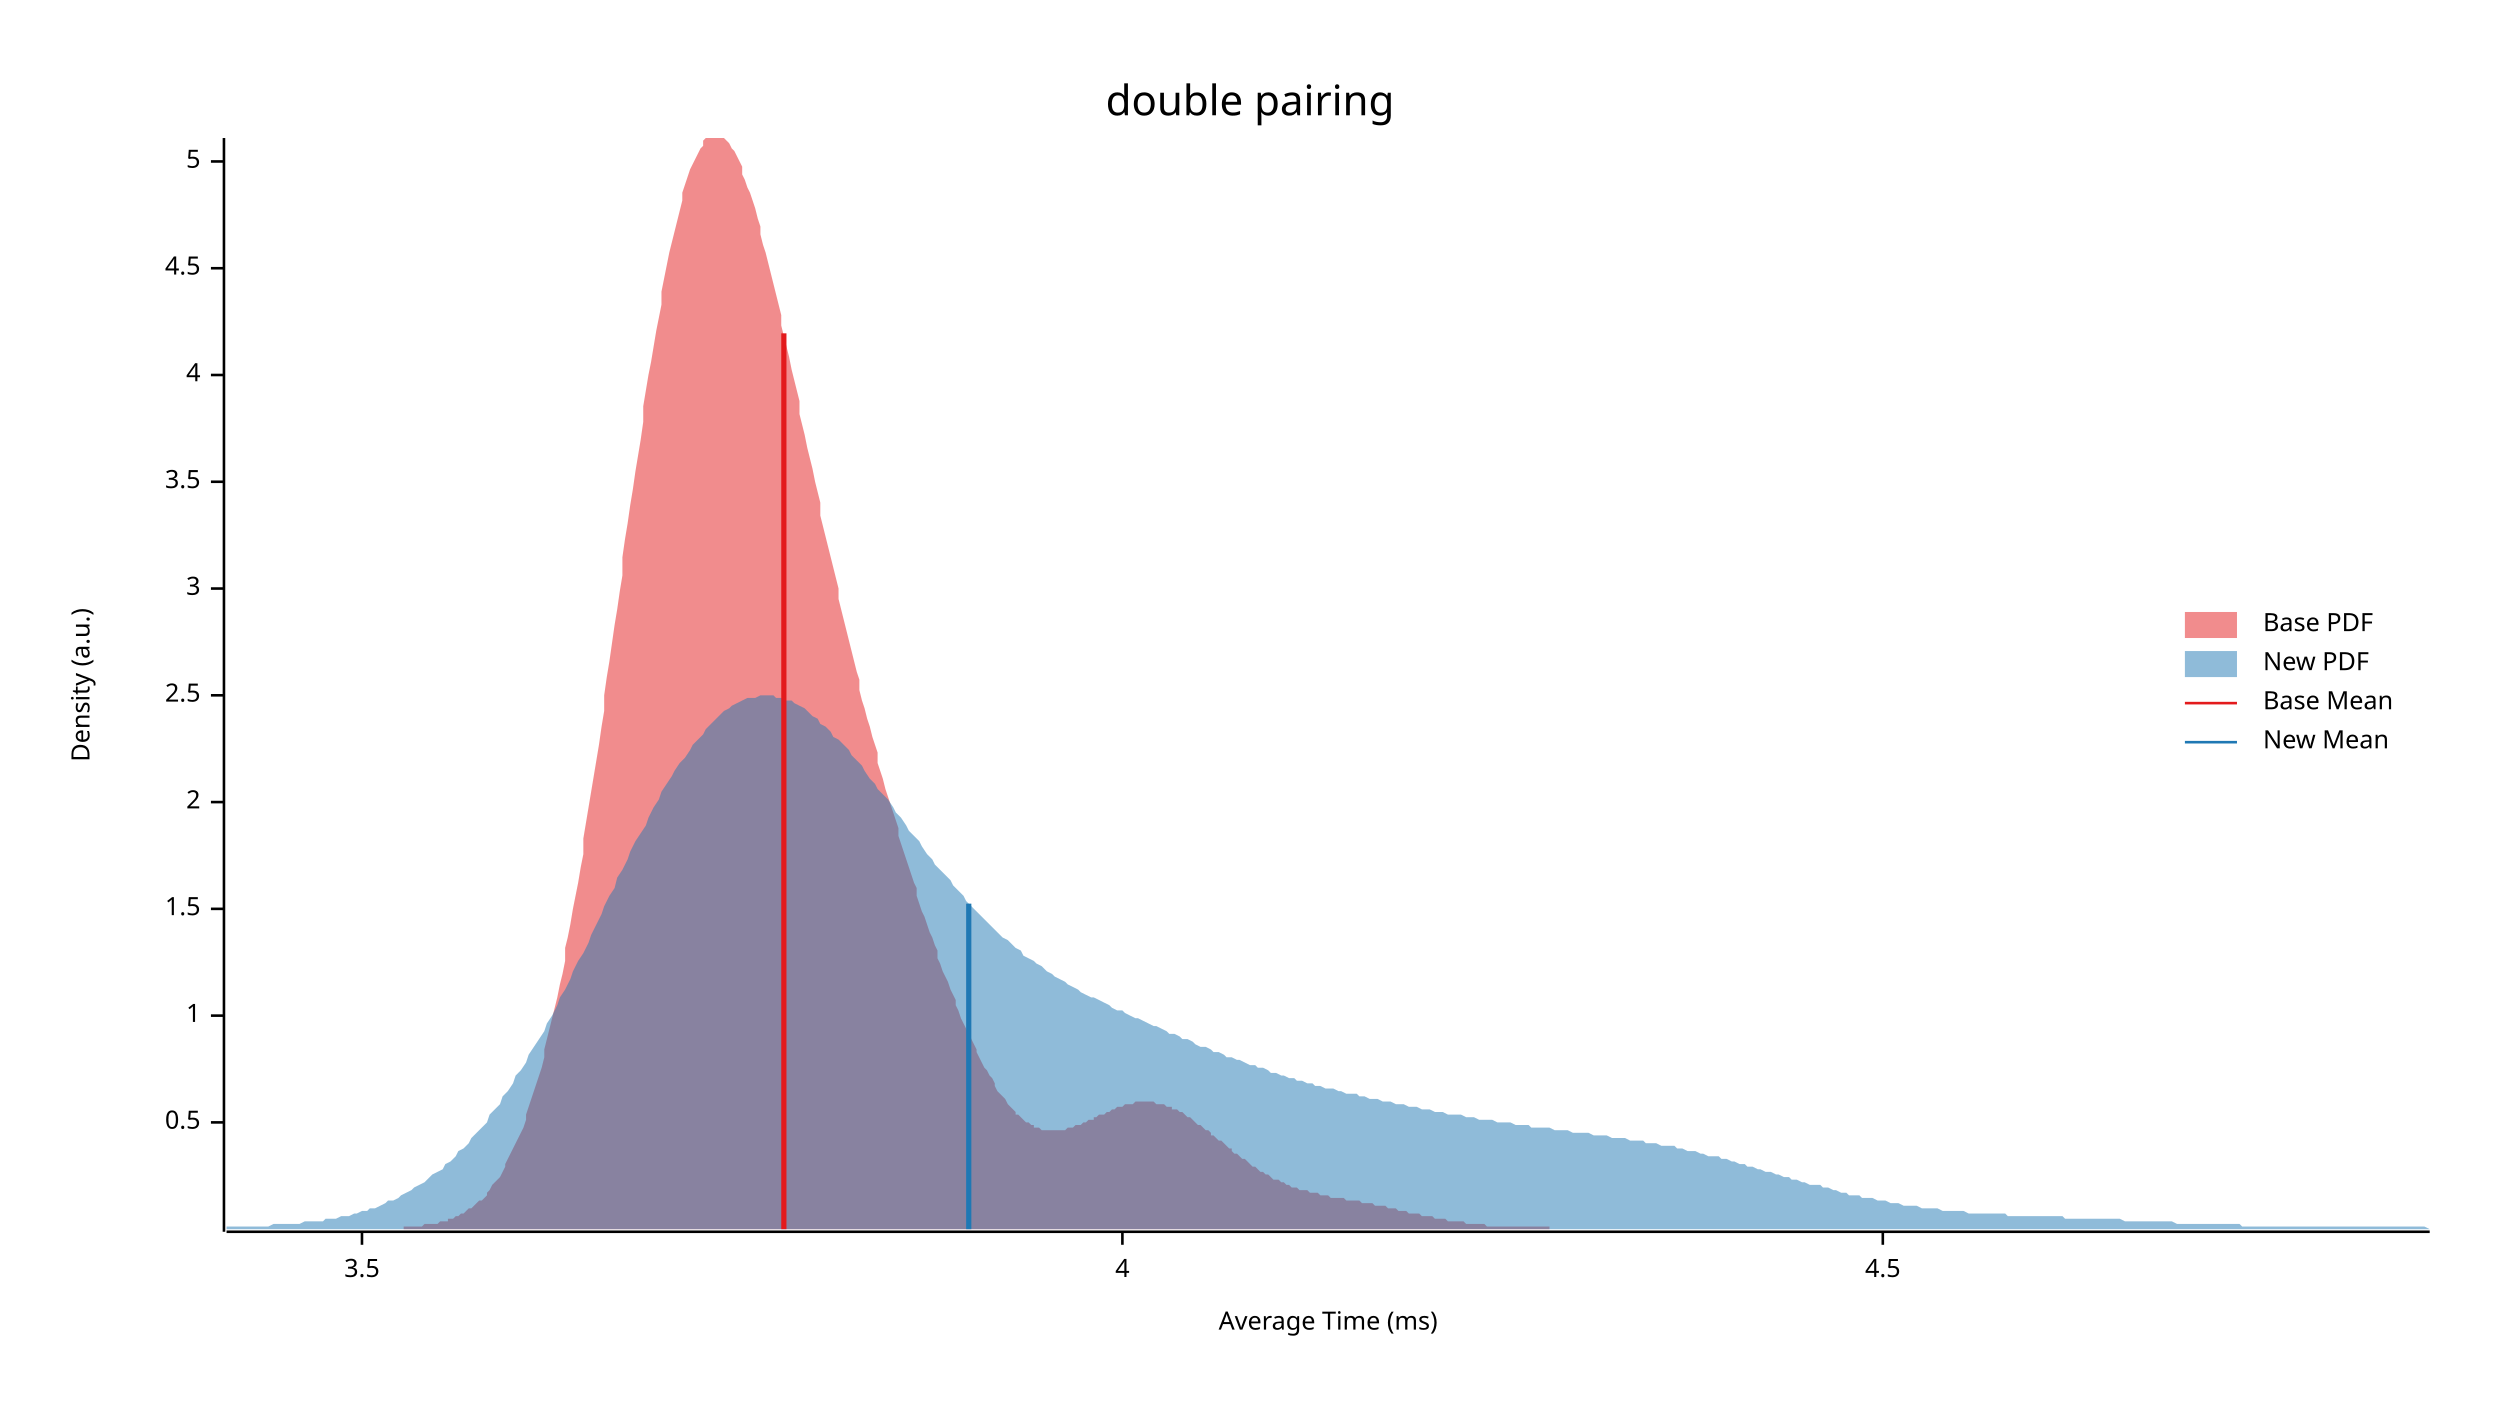
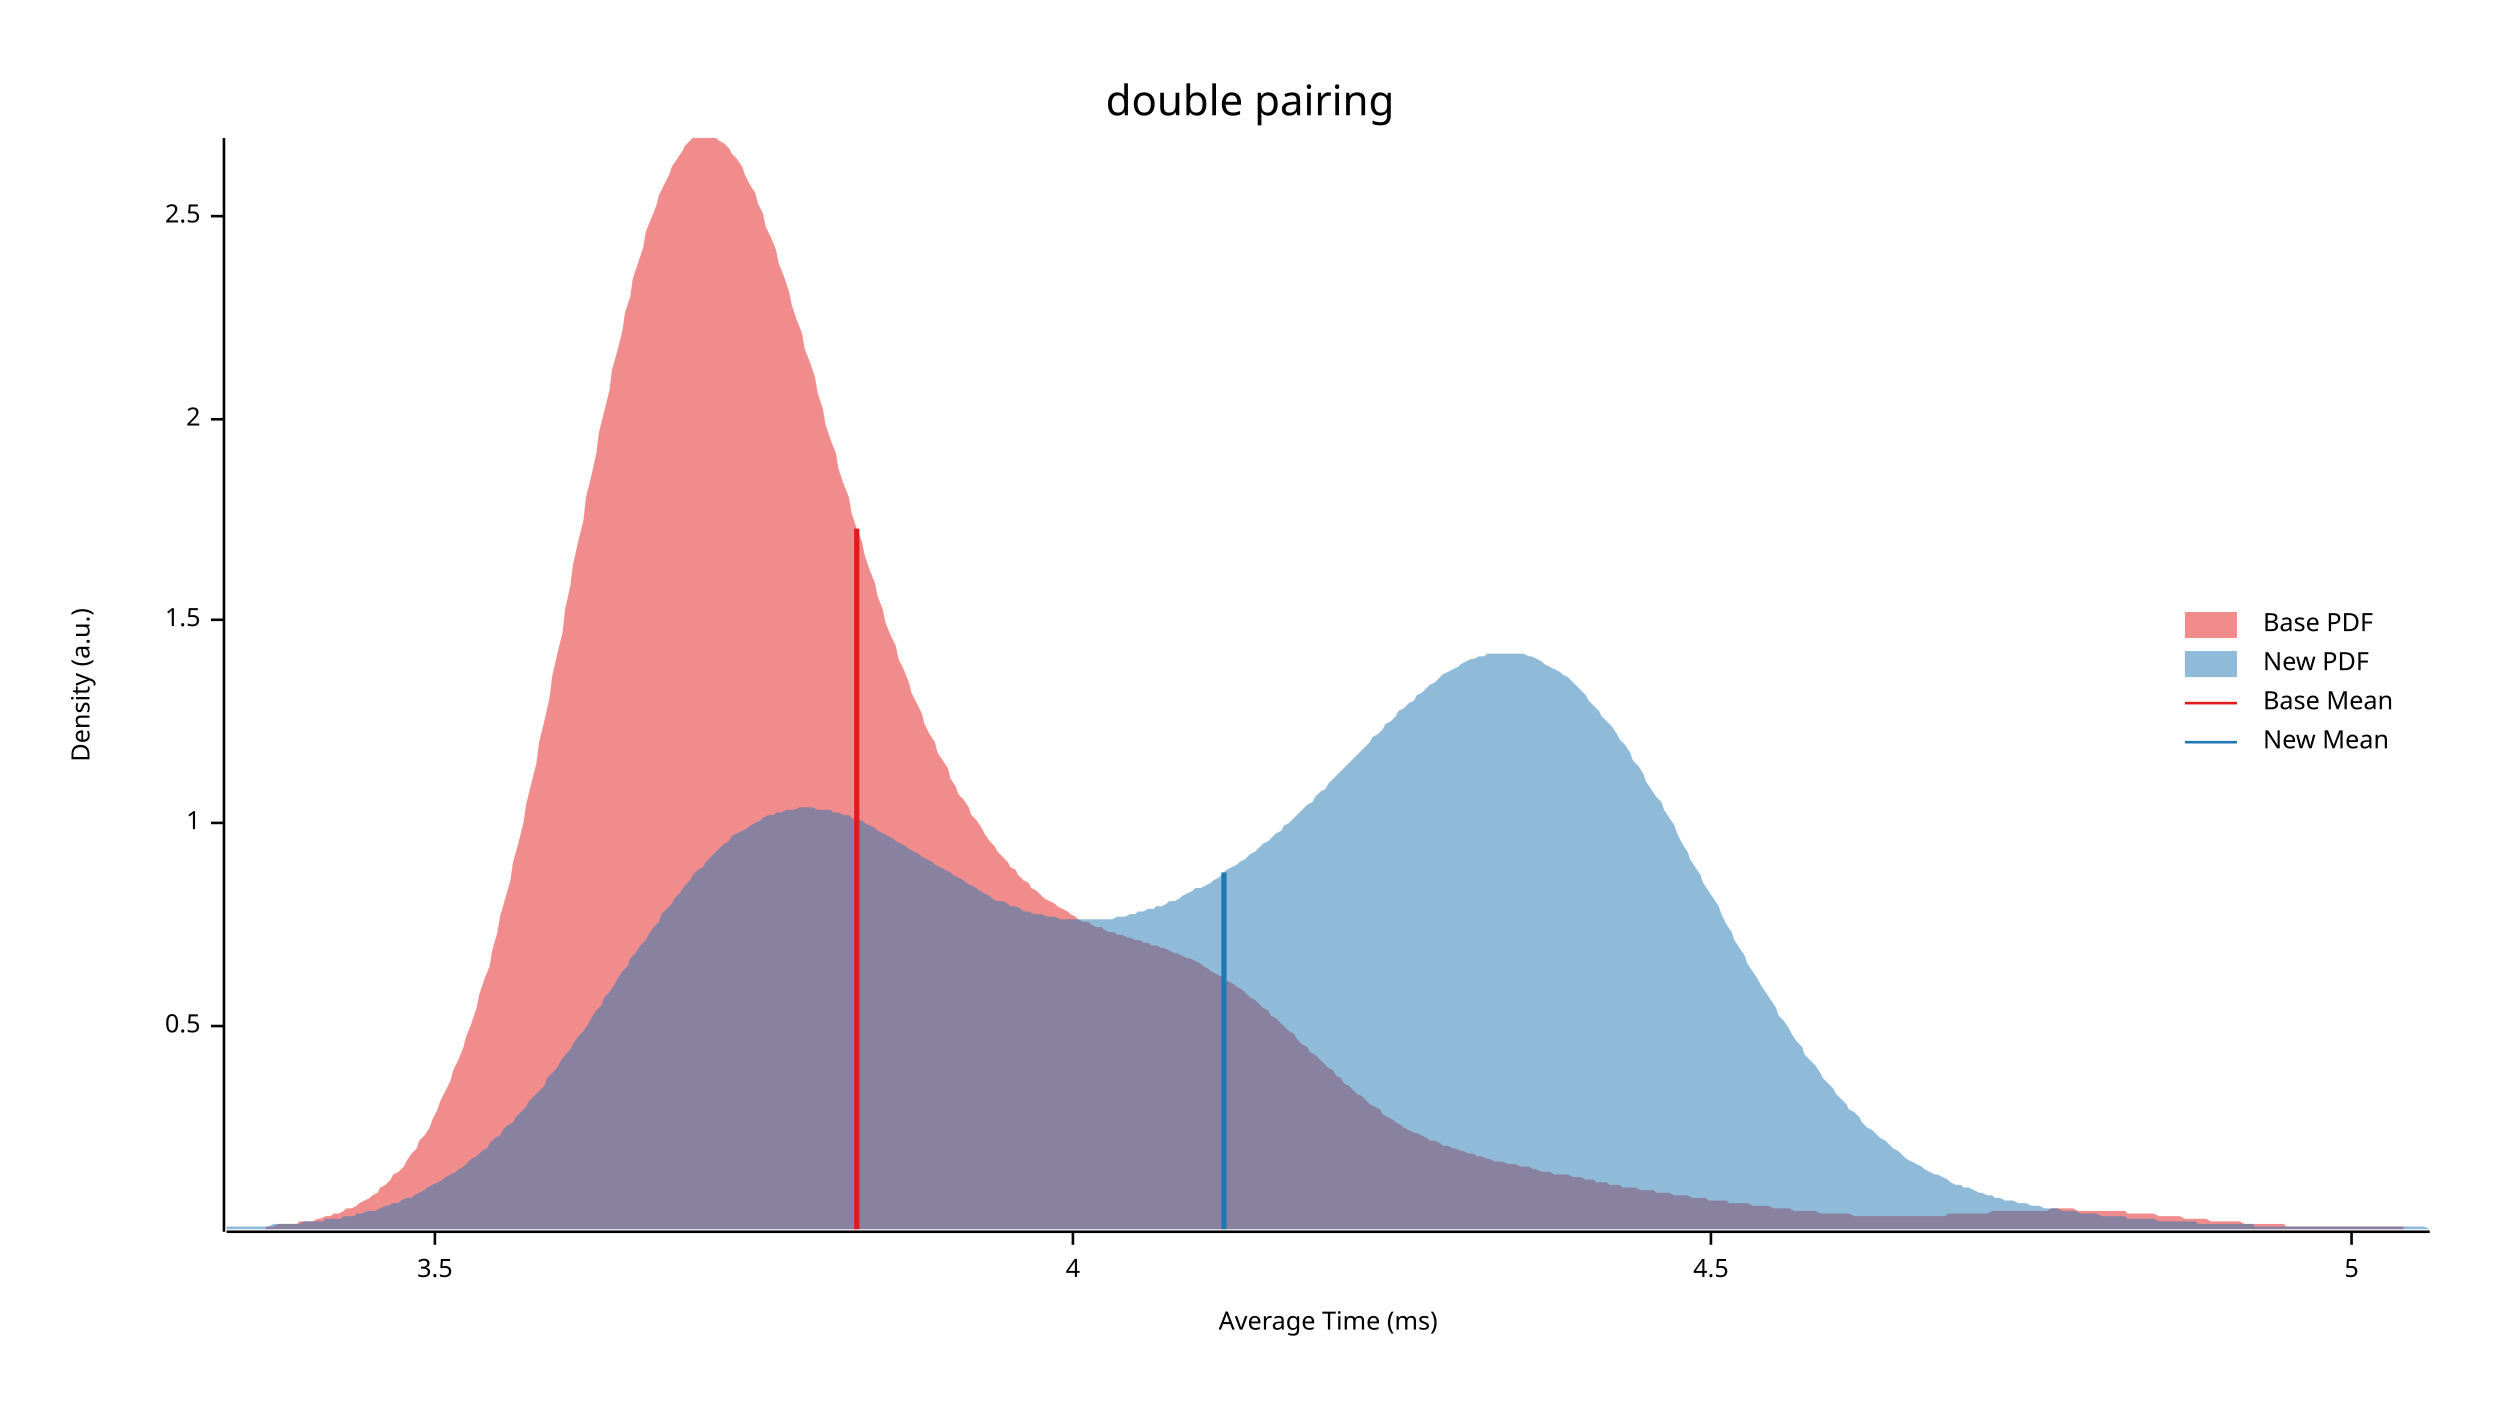
<svg xmlns="http://www.w3.org/2000/svg" width="960" height="540" viewBox="0 0 960 540">
  <text x="480" y="32" dy="0.76em" text-anchor="middle" font-family="sans-serif" font-size="16.129" opacity="1" fill="#000000">
double pairing
</text>
  <text x="27" y="263" dy="0.76em" text-anchor="middle" font-family="sans-serif" font-size="9.677" opacity="1" fill="#000000" transform="rotate(270, 27, 263)">
Density (a.u.)
</text>
  <text x="510" y="513" dy="-0.5ex" text-anchor="middle" font-family="sans-serif" font-size="9.677" opacity="1" fill="#000000">
Average Time (ms)
</text>
  <polyline fill="none" opacity="1" stroke="#000000" stroke-width="1" points="86,53 86,473 " />
-   <text x="77" y="431" dy="0.5ex" text-anchor="end" font-family="sans-serif" font-size="9.677" opacity="1" fill="#000000">
+   <text x="77" y="394" dy="0.5ex" text-anchor="end" font-family="sans-serif" font-size="9.677" opacity="1" fill="#000000">
0.5
</text>
-   <polyline fill="none" opacity="1" stroke="#000000" stroke-width="1" points="81,431 86,431 " />
-   <text x="77" y="390" dy="0.5ex" text-anchor="end" font-family="sans-serif" font-size="9.677" opacity="1" fill="#000000">
+   <polyline fill="none" opacity="1" stroke="#000000" stroke-width="1" points="81,394 86,394 " />
+   <text x="77" y="316" dy="0.5ex" text-anchor="end" font-family="sans-serif" font-size="9.677" opacity="1" fill="#000000">
1
</text>
-   <polyline fill="none" opacity="1" stroke="#000000" stroke-width="1" points="81,390 86,390 " />
-   <text x="77" y="349" dy="0.5ex" text-anchor="end" font-family="sans-serif" font-size="9.677" opacity="1" fill="#000000">
+   <polyline fill="none" opacity="1" stroke="#000000" stroke-width="1" points="81,316 86,316 " />
+   <text x="77" y="238" dy="0.5ex" text-anchor="end" font-family="sans-serif" font-size="9.677" opacity="1" fill="#000000">
1.5
</text>
-   <polyline fill="none" opacity="1" stroke="#000000" stroke-width="1" points="81,349 86,349 " />
-   <text x="77" y="308" dy="0.5ex" text-anchor="end" font-family="sans-serif" font-size="9.677" opacity="1" fill="#000000">
+   <polyline fill="none" opacity="1" stroke="#000000" stroke-width="1" points="81,238 86,238 " />
+   <text x="77" y="161" dy="0.5ex" text-anchor="end" font-family="sans-serif" font-size="9.677" opacity="1" fill="#000000">
2
</text>
-   <polyline fill="none" opacity="1" stroke="#000000" stroke-width="1" points="81,308 86,308 " />
-   <text x="77" y="267" dy="0.5ex" text-anchor="end" font-family="sans-serif" font-size="9.677" opacity="1" fill="#000000">
+   <polyline fill="none" opacity="1" stroke="#000000" stroke-width="1" points="81,161 86,161 " />
+   <text x="77" y="83" dy="0.5ex" text-anchor="end" font-family="sans-serif" font-size="9.677" opacity="1" fill="#000000">
2.5
</text>
-   <polyline fill="none" opacity="1" stroke="#000000" stroke-width="1" points="81,267 86,267 " />
-   <text x="77" y="226" dy="0.5ex" text-anchor="end" font-family="sans-serif" font-size="9.677" opacity="1" fill="#000000">
- 3
- </text>
-   <polyline fill="none" opacity="1" stroke="#000000" stroke-width="1" points="81,226 86,226 " />
-   <text x="77" y="185" dy="0.5ex" text-anchor="end" font-family="sans-serif" font-size="9.677" opacity="1" fill="#000000">
+   <polyline fill="none" opacity="1" stroke="#000000" stroke-width="1" points="81,83 86,83 " />
+   <polyline fill="none" opacity="1" stroke="#000000" stroke-width="1" points="87,473 933,473 " />
+   <text x="167" y="483" dy="0.76em" text-anchor="middle" font-family="sans-serif" font-size="9.677" opacity="1" fill="#000000">
3.5
</text>
-   <polyline fill="none" opacity="1" stroke="#000000" stroke-width="1" points="81,185 86,185 " />
-   <text x="77" y="144" dy="0.5ex" text-anchor="end" font-family="sans-serif" font-size="9.677" opacity="1" fill="#000000">
+   <polyline fill="none" opacity="1" stroke="#000000" stroke-width="1" points="167,473 167,478 " />
+   <text x="412" y="483" dy="0.76em" text-anchor="middle" font-family="sans-serif" font-size="9.677" opacity="1" fill="#000000">
4
</text>
-   <polyline fill="none" opacity="1" stroke="#000000" stroke-width="1" points="81,144 86,144 " />
-   <text x="77" y="103" dy="0.5ex" text-anchor="end" font-family="sans-serif" font-size="9.677" opacity="1" fill="#000000">
+   <polyline fill="none" opacity="1" stroke="#000000" stroke-width="1" points="412,473 412,478 " />
+   <text x="657" y="483" dy="0.76em" text-anchor="middle" font-family="sans-serif" font-size="9.677" opacity="1" fill="#000000">
4.5
</text>
-   <polyline fill="none" opacity="1" stroke="#000000" stroke-width="1" points="81,103 86,103 " />
-   <text x="77" y="62" dy="0.5ex" text-anchor="end" font-family="sans-serif" font-size="9.677" opacity="1" fill="#000000">
+   <polyline fill="none" opacity="1" stroke="#000000" stroke-width="1" points="657,473 657,478 " />
+   <text x="903" y="483" dy="0.76em" text-anchor="middle" font-family="sans-serif" font-size="9.677" opacity="1" fill="#000000">
5
</text>
-   <polyline fill="none" opacity="1" stroke="#000000" stroke-width="1" points="81,62 86,62 " />
-   <polyline fill="none" opacity="1" stroke="#000000" stroke-width="1" points="87,473 933,473 " />
-   <text x="139" y="483" dy="0.76em" text-anchor="middle" font-family="sans-serif" font-size="9.677" opacity="1" fill="#000000">
- 3.5
- </text>
-   <polyline fill="none" opacity="1" stroke="#000000" stroke-width="1" points="139,473 139,478 " />
-   <text x="431" y="483" dy="0.76em" text-anchor="middle" font-family="sans-serif" font-size="9.677" opacity="1" fill="#000000">
- 4
- </text>
-   <polyline fill="none" opacity="1" stroke="#000000" stroke-width="1" points="431,473 431,478 " />
-   <text x="723" y="483" dy="0.76em" text-anchor="middle" font-family="sans-serif" font-size="9.677" opacity="1" fill="#000000">
- 4.5
- </text>
-   <polyline fill="none" opacity="1" stroke="#000000" stroke-width="1" points="723,473 723,478 " />
-   <polygon opacity="0.5" fill="#E31A1C" points="155,471 156,471 157,471 157,471 158,471 159,471 160,471 161,471 162,471 163,470 164,470 164,470 165,470 166,470 167,470 168,470 169,469 170,469 171,469 172,469 172,468 173,468 174,468 175,467 176,467 177,466 178,466 179,465 179,465 180,464 181,464 182,463 183,462 184,461 185,461 186,460 187,459 187,458 188,457 189,455 190,454 191,453 192,452 193,450 194,448 194,447 195,445 196,443 197,441 198,439 199,437 200,435 201,433 202,430 202,428 203,425 204,422 205,419 206,416 207,413 208,410 209,406 209,403 210,399 211,395 212,391 213,387 214,383 215,378 216,374 217,369 217,364 218,360 219,355 220,349 221,344 222,339 223,333 224,328 224,322 225,316 226,310 227,304 228,298 229,292 230,286 231,279 232,273 232,267 233,260 234,254 235,247 236,240 237,234 238,227 239,221 239,214 240,207 241,201 242,194 243,188 244,181 245,175 246,169 247,162 247,156 248,150 249,144 250,139 251,133 252,127 253,122 254,117 254,112 255,107 256,102 257,97 258,93 259,89 260,85 261,81 262,77 262,74 263,71 264,68 265,65 266,63 267,61 268,59 269,57 270,56 270,54 271,53 272,53 273,53 274,53 275,53 276,53 277,53 277,53 278,53 279,54 280,55 281,57 282,58 283,60 284,62 285,64 285,67 286,69 287,72 288,74 289,77 290,80 291,84 292,87 292,90 293,94 294,97 295,101 296,105 297,109 298,113 299,117 300,121 300,125 301,129 302,133 303,137 304,142 305,146 306,150 307,154 307,159 308,163 309,167 310,172 311,176 312,180 313,185 314,189 315,193 315,198 316,202 317,206 318,210 319,214 320,218 321,222 322,226 322,230 323,234 324,238 325,242 326,246 327,250 328,254 329,258 330,261 330,265 331,269 332,272 333,276 334,279 335,283 336,286 337,289 337,293 338,296 339,299 340,303 341,306 342,309 343,312 344,315 345,318 345,321 346,324 347,327 348,330 349,333 350,336 351,339 352,341 352,344 353,347 354,350 355,352 356,355 357,358 358,360 359,363 360,365 360,368 361,370 362,373 363,375 364,377 365,380 366,382 367,384 367,386 368,388 369,391 370,393 371,395 372,397 373,399 374,401 375,403 375,404 376,406 377,408 378,410 379,411 380,413 381,414 382,416 382,417 383,419 384,420 385,421 386,422 387,424 388,425 389,426 390,427 390,428 391,428 392,429 393,430 394,431 395,431 396,432 397,432 397,433 398,433 399,433 400,434 401,434 402,434 403,434 404,434 405,434 405,434 406,434 407,434 408,434 409,434 410,433 411,433 412,433 412,433 413,432 414,432 415,432 416,431 417,431 418,430 419,430 420,430 420,429 421,429 422,428 423,428 424,428 425,427 426,427 427,426 427,426 428,426 429,425 430,425 431,425 432,424 433,424 434,424 435,424 435,424 436,423 437,423 438,423 439,423 440,423 441,423 442,423 442,423 443,423 444,424 445,424 446,424 447,424 448,425 449,425 450,425 450,426 451,426 452,426 453,427 454,427 455,428 456,429 457,429 458,430 458,430 459,431 460,432 461,432 462,433 463,434 464,434 465,435 465,436 466,436 467,437 468,438 469,438 470,439 471,440 472,441 473,441 473,442 474,443 475,443 476,444 477,445 478,445 479,446 480,447 480,447 481,448 482,448 483,449 484,450 485,450 486,451 487,451 488,452 488,452 489,453 490,453 491,453 492,454 493,454 494,455 495,455 495,455 496,456 497,456 498,456 499,457 500,457 501,457 502,457 503,458 503,458 504,458 505,458 506,458 507,459 508,459 509,459 510,459 510,459 511,460 512,460 513,460 514,460 515,460 516,460 517,461 518,461 518,461 519,461 520,461 521,461 522,461 523,462 524,462 525,462 525,462 526,462 527,462 528,463 529,463 530,463 531,463 532,463 533,464 533,464 534,464 535,464 536,464 537,465 538,465 539,465 540,465 540,465 541,466 542,466 543,466 544,466 545,466 546,467 547,467 548,467 548,467 549,467 550,467 551,468 552,468 553,468 554,468 555,468 555,468 556,469 557,469 558,469 559,469 560,469 561,469 562,469 563,470 563,470 564,470 565,470 566,470 567,470 568,470 569,470 570,470 570,470 571,471 572,471 573,471 574,471 575,471 576,471 577,471 578,471 578,471 579,471 580,471 581,471 582,471 583,471 584,471 585,471 585,471 586,471 587,471 588,471 589,471 590,471 591,471 592,471 593,471 593,471 594,471 595,471 595,472 155,472 " />
-   <polygon opacity="0.5" fill="#1F78B4" points="87,471 88,471 90,471 92,471 93,471 95,471 97,471 98,471 100,471 102,471 103,471 105,470 107,470 109,470 110,470 112,470 114,470 115,470 117,469 119,469 120,469 122,469 124,469 125,468 127,468 129,468 131,467 132,467 134,467 136,466 137,466 139,465 141,465 142,464 144,464 146,463 148,462 149,461 151,461 153,460 154,459 156,458 158,457 159,456 161,455 163,454 164,453 166,451 168,450 170,449 171,447 173,446 175,444 176,442 178,441 180,439 181,437 183,435 185,433 187,431 188,428 190,426 192,424 193,421 195,419 197,416 198,413 200,411 202,408 203,405 205,402 207,399 209,396 210,393 212,390 214,386 215,383 217,380 219,376 220,373 222,369 224,366 226,362 227,359 229,355 231,351 232,348 234,344 236,341 237,337 239,334 241,330 242,327 244,323 246,320 248,317 249,314 251,310 253,307 254,304 256,301 258,298 259,296 261,293 263,291 265,288 266,286 268,284 270,282 271,280 273,278 275,276 276,275 278,273 280,272 281,271 283,270 285,269 287,268 288,268 290,268 292,267 293,267 295,267 297,267 298,268 300,268 302,269 304,269 305,270 307,271 309,272 310,273 312,275 314,276 315,278 317,279 319,281 320,283 322,284 324,286 326,288 327,290 329,292 331,294 332,296 334,299 336,301 337,303 339,305 341,307 343,310 344,312 346,314 348,317 349,319 351,321 353,323 354,325 356,328 358,330 359,332 361,334 363,336 365,338 366,340 368,342 370,344 371,346 373,348 375,350 376,351 378,353 380,355 381,356 383,358 385,360 387,361 388,362 390,364 392,365 393,367 395,368 397,369 398,370 400,371 402,373 404,374 405,375 407,376 409,377 410,378 412,379 414,380 415,381 417,382 419,383 420,383 422,384 424,385 426,386 427,387 429,388 431,388 432,389 434,390 436,391 437,391 439,392 441,393 443,394 444,394 446,395 448,396 449,397 451,397 453,398 454,399 456,399 458,400 459,401 461,402 463,402 465,403 466,404 468,404 470,405 471,406 473,406 475,407 476,407 478,408 480,409 482,409 483,410 485,410 487,411 488,412 490,412 492,413 493,413 495,414 497,414 498,415 500,415 502,416 504,416 505,417 507,417 509,418 510,418 512,418 514,419 515,419 517,420 519,420 521,420 522,421 524,421 526,422 527,422 529,422 531,423 532,423 534,423 536,424 537,424 539,424 541,425 543,425 544,425 546,426 548,426 549,426 551,427 553,427 554,427 556,428 558,428 560,428 561,428 563,429 565,429 566,429 568,430 570,430 571,430 573,430 575,431 576,431 578,431 580,431 582,432 583,432 585,432 587,432 588,433 590,433 592,433 593,433 595,433 597,434 599,434 600,434 602,434 604,435 605,435 607,435 609,435 610,435 612,436 614,436 615,436 617,436 619,437 621,437 622,437 624,437 626,438 627,438 629,438 631,438 632,439 634,439 636,439 638,440 639,440 641,440 643,440 644,441 646,441 648,442 649,442 651,442 653,443 654,443 656,444 658,444 660,444 661,445 663,445 665,446 666,446 668,447 670,447 671,448 673,448 675,449 676,449 678,450 680,450 682,451 683,451 685,452 687,452 688,453 690,453 692,454 693,454 695,455 697,455 699,455 700,456 702,456 704,457 705,457 707,458 709,458 710,459 712,459 714,459 715,460 717,460 719,460 721,461 722,461 724,461 726,462 727,462 729,462 731,463 732,463 734,463 736,463 738,464 739,464 741,464 743,464 744,464 746,465 748,465 749,465 751,465 753,465 754,465 756,466 758,466 760,466 761,466 763,466 765,466 766,466 768,466 770,466 771,467 773,467 775,467 777,467 778,467 780,467 782,467 783,467 785,467 787,467 788,467 790,467 792,467 793,468 795,468 797,468 799,468 800,468 802,468 804,468 805,468 807,468 809,468 810,468 812,468 814,468 816,469 817,469 819,469 821,469 822,469 824,469 826,469 827,469 829,469 831,469 832,469 834,469 836,470 838,470 839,470 841,470 843,470 844,470 846,470 848,470 849,470 851,470 853,470 855,470 856,470 858,470 860,470 861,471 863,471 865,471 866,471 868,471 870,471 871,471 873,471 875,471 877,471 878,471 880,471 882,471 883,471 885,471 887,471 888,471 890,471 892,471 894,471 895,471 897,471 899,471 900,471 902,471 904,471 905,471 907,471 909,471 910,471 912,471 914,471 916,471 917,471 919,471 921,471 922,471 924,471 926,471 927,471 929,471 931,471 933,472 933,472 87,472 " />
-   <polyline fill="none" opacity="1" stroke="#E31A1C" stroke-width="2" points="301,472 301,128 " />
-   <polyline fill="none" opacity="1" stroke="#1F78B4" stroke-width="2" points="372,472 372,347 " />
+   <polyline fill="none" opacity="1" stroke="#000000" stroke-width="1" points="903,473 903,478 " />
+   <polygon opacity="0.5" fill="#E31A1C" points="102,471 104,471 105,471 107,470 109,470 110,470 112,470 114,470 115,469 117,469 118,469 120,469 122,468 123,468 125,467 127,467 128,466 130,466 132,465 133,464 135,464 137,463 138,462 140,461 142,460 143,459 145,458 146,456 148,455 150,453 151,451 153,450 155,448 156,446 158,443 160,441 161,438 163,436 165,433 166,430 168,426 169,423 171,419 173,415 174,411 176,407 178,402 179,398 181,393 183,387 184,382 186,376 188,371 189,365 191,358 192,352 194,345 196,338 197,331 199,324 201,316 202,309 204,301 206,293 207,285 209,277 211,268 212,260 214,251 216,243 217,234 219,225 220,217 222,208 224,200 225,191 227,183 229,174 230,166 232,158 234,150 235,142 237,135 239,127 240,120 242,114 243,107 245,101 247,95 248,89 250,84 252,79 253,75 255,71 257,67 258,64 260,61 262,58 263,56 265,54 266,53 268,53 270,53 271,53 273,53 275,53 276,54 278,55 280,57 281,59 283,61 285,64 286,67 288,71 290,74 291,78 293,82 294,87 296,91 298,96 299,101 301,106 303,112 304,117 306,123 308,128 309,134 311,139 313,145 314,151 316,157 317,163 319,169 321,174 322,180 324,186 326,191 327,197 329,203 331,208 332,213 334,219 336,224 337,229 339,234 340,239 342,244 344,248 345,253 347,257 349,262 350,266 352,270 354,274 355,278 357,282 359,285 360,289 362,292 364,295 365,299 367,302 368,305 370,307 372,310 373,313 375,315 377,318 378,320 380,323 382,325 383,327 385,329 387,331 388,333 390,334 391,336 393,338 395,339 396,341 398,342 400,344 401,345 403,346 405,347 406,348 408,349 410,350 411,351 413,352 414,353 416,354 418,354 419,355 421,356 423,356 424,357 426,358 428,358 429,359 431,359 433,360 434,360 436,361 438,361 439,362 441,362 442,363 444,363 446,364 447,364 449,365 451,366 452,366 454,367 456,368 457,368 459,369 461,370 462,371 464,372 465,373 467,374 469,375 470,376 472,377 474,378 475,379 477,380 479,382 480,383 482,384 484,386 485,387 487,388 488,390 490,391 492,393 493,394 495,396 497,397 498,399 500,401 502,402 503,404 505,405 507,407 508,408 510,410 512,411 513,413 515,414 516,416 518,417 520,419 521,420 523,421 525,423 526,424 528,425 530,426 531,428 533,429 535,430 536,431 538,432 539,433 541,434 543,435 544,435 546,436 548,437 549,438 551,438 553,439 554,440 556,440 558,441 559,441 561,442 562,442 564,443 566,443 567,444 569,444 571,445 572,445 574,446 576,446 577,446 579,447 581,447 582,447 584,448 586,448 587,448 589,449 590,449 592,450 594,450 595,450 597,451 599,451 600,451 602,451 604,452 605,452 607,452 609,453 610,453 612,453 613,454 615,454 617,454 618,455 620,455 622,455 623,456 625,456 627,456 628,456 630,457 632,457 633,457 635,457 636,458 638,458 640,458 641,458 643,459 645,459 646,459 648,459 650,460 651,460 653,460 655,460 656,461 658,461 659,461 661,461 663,461 664,462 666,462 668,462 669,462 671,462 673,463 674,463 676,463 678,463 679,463 681,464 683,464 684,464 686,464 687,464 689,465 691,465 692,465 694,465 696,465 697,465 699,466 701,466 702,466 704,466 706,466 707,466 709,466 710,466 712,467 714,467 715,467 717,467 719,467 720,467 722,467 724,467 725,467 727,467 729,467 730,467 732,467 733,467 735,467 737,467 738,467 740,467 742,467 743,467 745,467 747,467 748,466 750,466 752,466 753,466 755,466 757,466 758,466 760,466 761,466 763,466 765,465 766,465 768,465 770,465 771,465 773,465 775,465 776,465 778,465 780,465 781,465 783,465 784,465 786,465 788,464 789,464 791,464 793,464 794,464 796,464 798,465 799,465 801,465 803,465 804,465 806,465 807,465 809,465 811,465 812,465 814,465 816,465 817,466 819,466 821,466 822,466 824,466 826,466 827,466 829,467 831,467 832,467 834,467 835,467 837,467 839,468 840,468 842,468 844,468 845,468 847,468 849,469 850,469 852,469 854,469 855,469 857,469 858,469 860,469 862,470 863,470 865,470 867,470 868,470 870,470 872,470 873,470 875,470 877,470 878,471 880,471 881,471 883,471 885,471 886,471 888,471 890,471 891,471 893,471 895,471 896,471 898,471 900,471 901,471 903,471 905,471 906,471 908,471 909,471 911,471 913,471 914,471 916,471 918,471 919,471 921,471 923,471 923,472 102,472 " />
+   <polygon opacity="0.5" fill="#1F78B4" points="87,471 88,471 90,471 92,471 93,471 95,471 97,471 98,471 100,471 102,471 103,471 105,470 107,470 109,470 110,470 112,470 114,470 115,470 117,469 119,469 120,469 122,469 124,469 125,468 127,468 129,468 131,468 132,467 134,467 136,467 137,466 139,466 141,465 142,465 144,465 146,464 148,463 149,463 151,462 153,462 154,461 156,460 158,460 159,459 161,458 163,457 164,456 166,455 168,454 170,453 171,452 173,451 175,450 176,449 178,448 180,446 181,445 183,444 185,442 187,441 188,439 190,437 192,436 193,434 195,432 197,431 198,429 200,427 202,425 203,423 205,421 207,419 209,417 210,414 212,412 214,410 215,408 217,405 219,403 220,401 222,398 224,396 226,393 227,391 229,388 231,386 232,383 234,381 236,378 237,376 239,373 241,371 242,368 244,366 246,363 248,361 249,359 251,356 253,354 254,351 256,349 258,347 259,345 261,343 263,340 265,338 266,336 268,334 270,333 271,331 273,329 275,327 276,326 278,324 280,323 281,321 283,320 285,319 287,318 288,317 290,316 292,315 293,314 295,313 297,313 298,312 300,312 302,311 304,311 305,311 307,310 309,310 310,310 312,310 314,311 315,311 317,311 319,311 320,312 322,312 324,313 326,313 327,314 329,315 331,315 332,316 334,317 336,318 337,319 339,320 341,321 343,322 344,323 346,324 348,325 349,326 351,327 353,328 354,329 356,330 358,331 359,332 361,333 363,334 365,335 366,336 368,337 370,338 371,339 373,340 375,341 376,342 378,343 380,344 381,345 383,346 385,346 387,347 388,348 390,348 392,349 393,350 395,350 397,351 398,351 400,351 402,352 404,352 405,352 407,353 409,353 410,353 412,353 414,353 415,353 417,353 419,353 420,353 422,353 424,353 426,353 427,353 429,352 431,352 432,352 434,351 436,351 437,350 439,350 441,349 443,349 444,348 446,348 448,347 449,346 451,346 453,345 454,344 456,343 458,342 459,341 461,341 463,340 465,339 466,338 468,337 470,335 471,334 473,333 475,332 476,331 478,330 480,328 482,327 483,326 485,324 487,323 488,322 490,320 492,319 493,317 495,316 497,314 498,313 500,311 502,309 504,308 505,306 507,304 509,303 510,301 512,299 514,297 515,296 517,294 519,292 521,290 522,289 524,287 526,285 527,283 529,282 531,280 532,278 534,277 536,275 537,273 539,272 541,270 543,269 544,267 546,266 548,264 549,263 551,262 553,260 554,259 556,258 558,257 560,256 561,255 563,254 565,253 566,253 568,252 570,252 571,251 573,251 575,251 576,251 578,251 580,251 582,251 583,251 585,251 587,252 588,252 590,253 592,254 593,255 595,256 597,257 599,258 600,259 602,260 604,262 605,263 607,265 609,267 610,269 612,271 614,273 615,275 617,277 619,279 621,282 622,284 624,286 626,289 627,292 629,294 631,297 632,300 634,303 636,306 638,308 639,311 641,314 643,317 644,320 646,324 648,327 649,330 651,333 653,336 654,339 656,342 658,345 660,348 661,351 663,355 665,358 666,361 668,364 670,367 671,370 673,373 675,376 676,378 678,381 680,384 682,387 683,390 685,392 687,395 688,397 690,400 692,402 693,405 695,407 697,409 699,412 700,414 702,416 704,418 705,420 707,422 709,424 710,426 712,427 714,429 715,431 717,433 719,434 721,436 722,437 724,438 726,440 727,441 729,442 731,444 732,445 734,446 736,447 738,448 739,449 741,450 743,451 744,451 746,452 748,453 749,454 751,455 753,455 754,456 756,456 758,457 760,458 761,458 763,459 765,459 766,460 768,460 770,461 771,461 773,461 775,462 777,462 778,462 780,463 782,463 783,463 785,464 787,464 788,464 790,464 792,465 793,465 795,465 797,465 799,466 800,466 802,466 804,466 805,466 807,467 809,467 810,467 812,467 814,467 816,467 817,468 819,468 821,468 822,468 824,468 826,468 827,468 829,469 831,469 832,469 834,469 836,469 838,469 839,469 841,469 843,469 844,470 846,470 848,470 849,470 851,470 853,470 855,470 856,470 858,470 860,470 861,470 863,470 865,470 866,471 868,471 870,471 871,471 873,471 875,471 877,471 878,471 880,471 882,471 883,471 885,471 887,471 888,471 890,471 892,471 894,471 895,471 897,471 899,471 900,471 902,471 904,471 905,471 907,471 909,471 910,471 912,471 914,471 916,471 917,471 919,471 921,471 922,471 924,471 926,471 927,471 929,471 931,471 933,472 933,472 87,472 " />
+   <polyline fill="none" opacity="1" stroke="#E31A1C" stroke-width="2" points="329,472 329,203 " />
+   <polyline fill="none" opacity="1" stroke="#1F78B4" stroke-width="2" points="470,472 470,335 " />
  <text x="869" y="235" dy="0.76em" text-anchor="start" font-family="sans-serif" font-size="9.677" opacity="1" fill="#000000">
Base PDF
</text>
  <text x="869" y="250" dy="0.76em" text-anchor="start" font-family="sans-serif" font-size="9.677" opacity="1" fill="#000000">
New PDF
</text>
  <text x="869" y="265" dy="0.76em" text-anchor="start" font-family="sans-serif" font-size="9.677" opacity="1" fill="#000000">
Base Mean
</text>
  <text x="869" y="280" dy="0.76em" text-anchor="start" font-family="sans-serif" font-size="9.677" opacity="1" fill="#000000">
New Mean
</text>
  <rect x="839" y="235" width="20" height="10" opacity="0.5" fill="#E31A1C" stroke="none" />
  <rect x="839" y="250" width="20" height="10" opacity="0.5" fill="#1F78B4" stroke="none" />
  <polyline fill="none" opacity="1" stroke="#E31A1C" stroke-width="1" points="839,270 859,270 " />
  <polyline fill="none" opacity="1" stroke="#1F78B4" stroke-width="1" points="839,285 859,285 " />
</svg>
